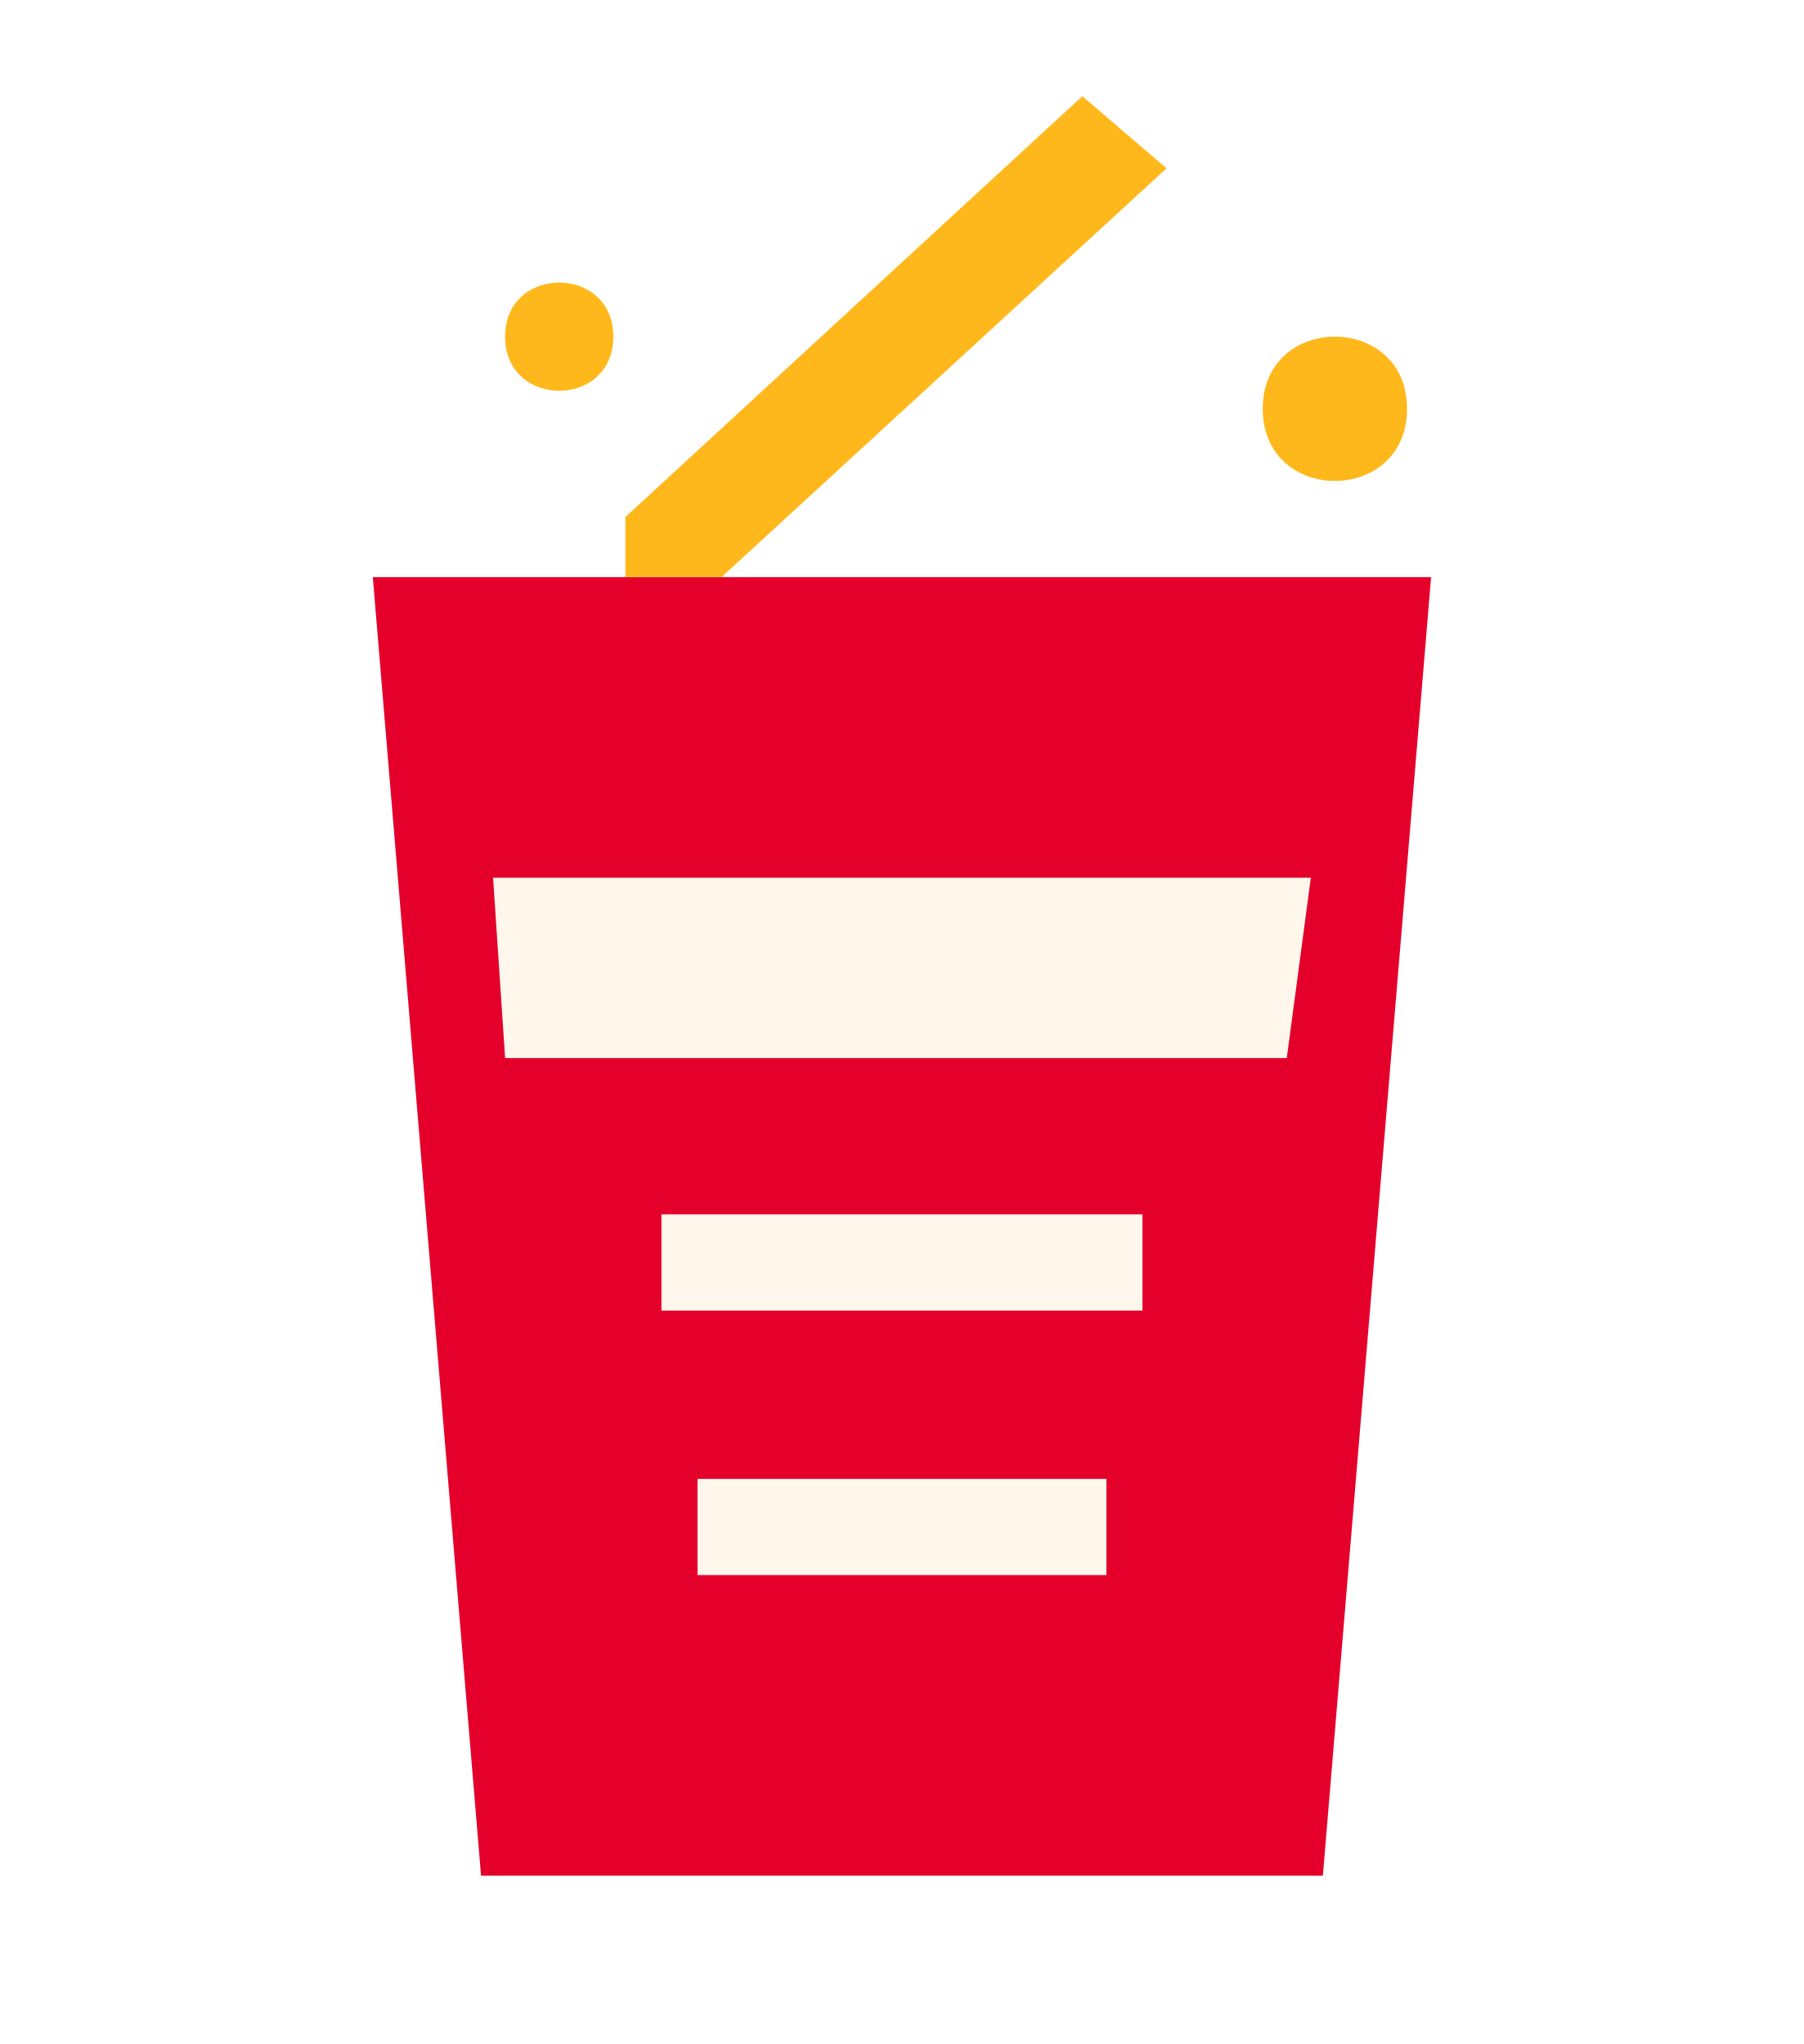
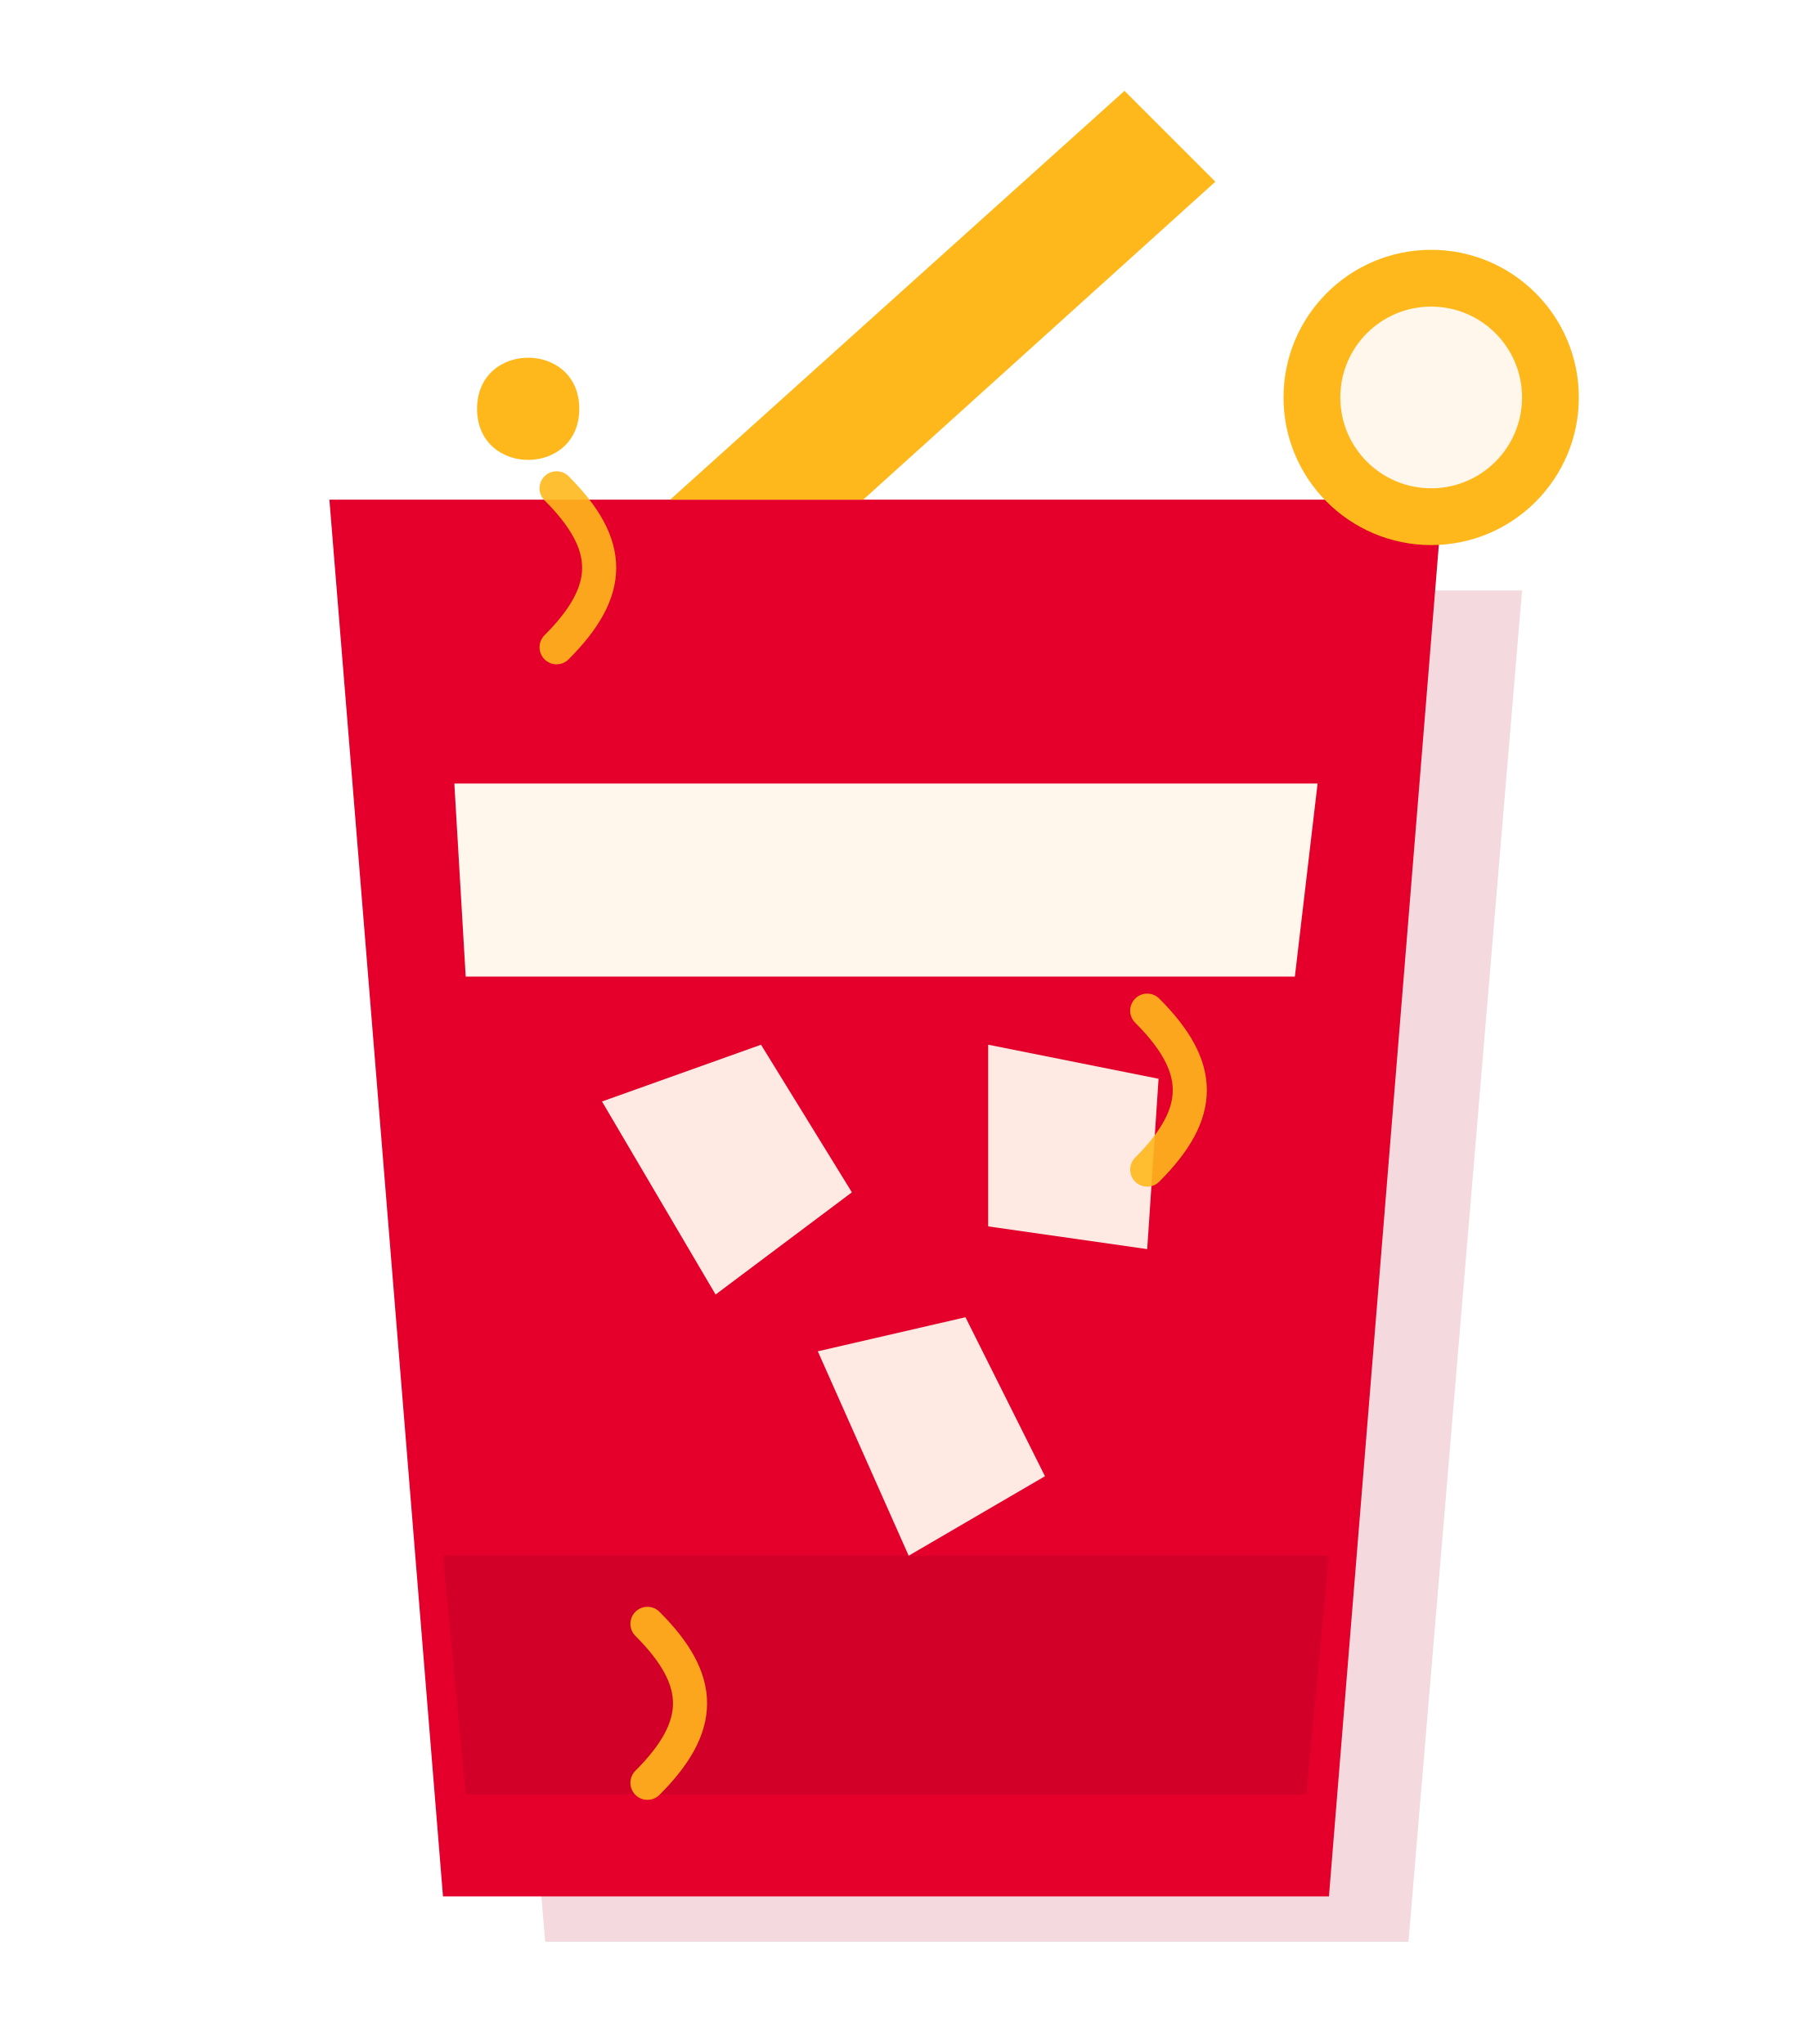
- <svg xmlns="http://www.w3.org/2000/svg" viewBox="0 0 150 170" role="img" aria-labelledby="title">
-   <path fill="#e4002b" d="M31 48h88l-9 108H40L31 48Z" />
-   <path fill="#fff6ec" d="M41 73h68l-2 15H42l-1-15Z" />
-   <path fill="#ffb81c" d="M52 43 90 8l7 6-37 34h-8Z" />
-   <path fill="#fff6ec" d="M55 101h40v8H55zm3 22h34v8H58z" />
-   <path fill="#ffb81c" d="M105 34c0-8 12-8 12 0s-12 8-12 0Zm-63-6c0-6 9-6 9 0s-9 6-9 0Z" />
+ <svg xmlns="http://www.w3.org/2000/svg" viewBox="0 0 160 180" role="img" aria-labelledby="title">
+   <path fill="#b30022" opacity=".15" d="M34 48h96l-10 119H44L34 48Z" transform="translate(4 4)" />
+   <path fill="#e4002b" d="M29 44h98l-10 123H39L29 44Z" />
+   <path fill="#b30022" d="M39 137h78l-2 21H41l-2-21Z" opacity=".35" />
+   <path fill="#fff6ec" d="M40 69h76l-2 17H41l-1-17Z" />
+   <path fill="#ffb81c" d="m59 44 40-36 8 8-31 28H59Z" />
+   <g fill="#fff6ec" opacity=".95">
+     <path d="m53 97 14-5 8 13-12 9zm34-5 15 3-1 15-14-2zm-15 27 13-3 7 14-12 7z" />
+   </g>
+   <g fill="none" stroke="#ffb81c" stroke-linecap="round" stroke-width="3" opacity=".9">
+     <path d="M49 57c5-5 5-9 0-14m52 60c5-5 5-9 0-14m-44 68c5-5 5-9 0-14" />
+   </g>
+   <circle cx="126" cy="35" r="13" fill="#ffb81c" />
+   <circle cx="126" cy="35" r="8" fill="#fff6ec" />
+   <path fill="#ffb81c" d="M42 36c0-6 9-6 9 0s-9 6-9 0Z" />
</svg>
